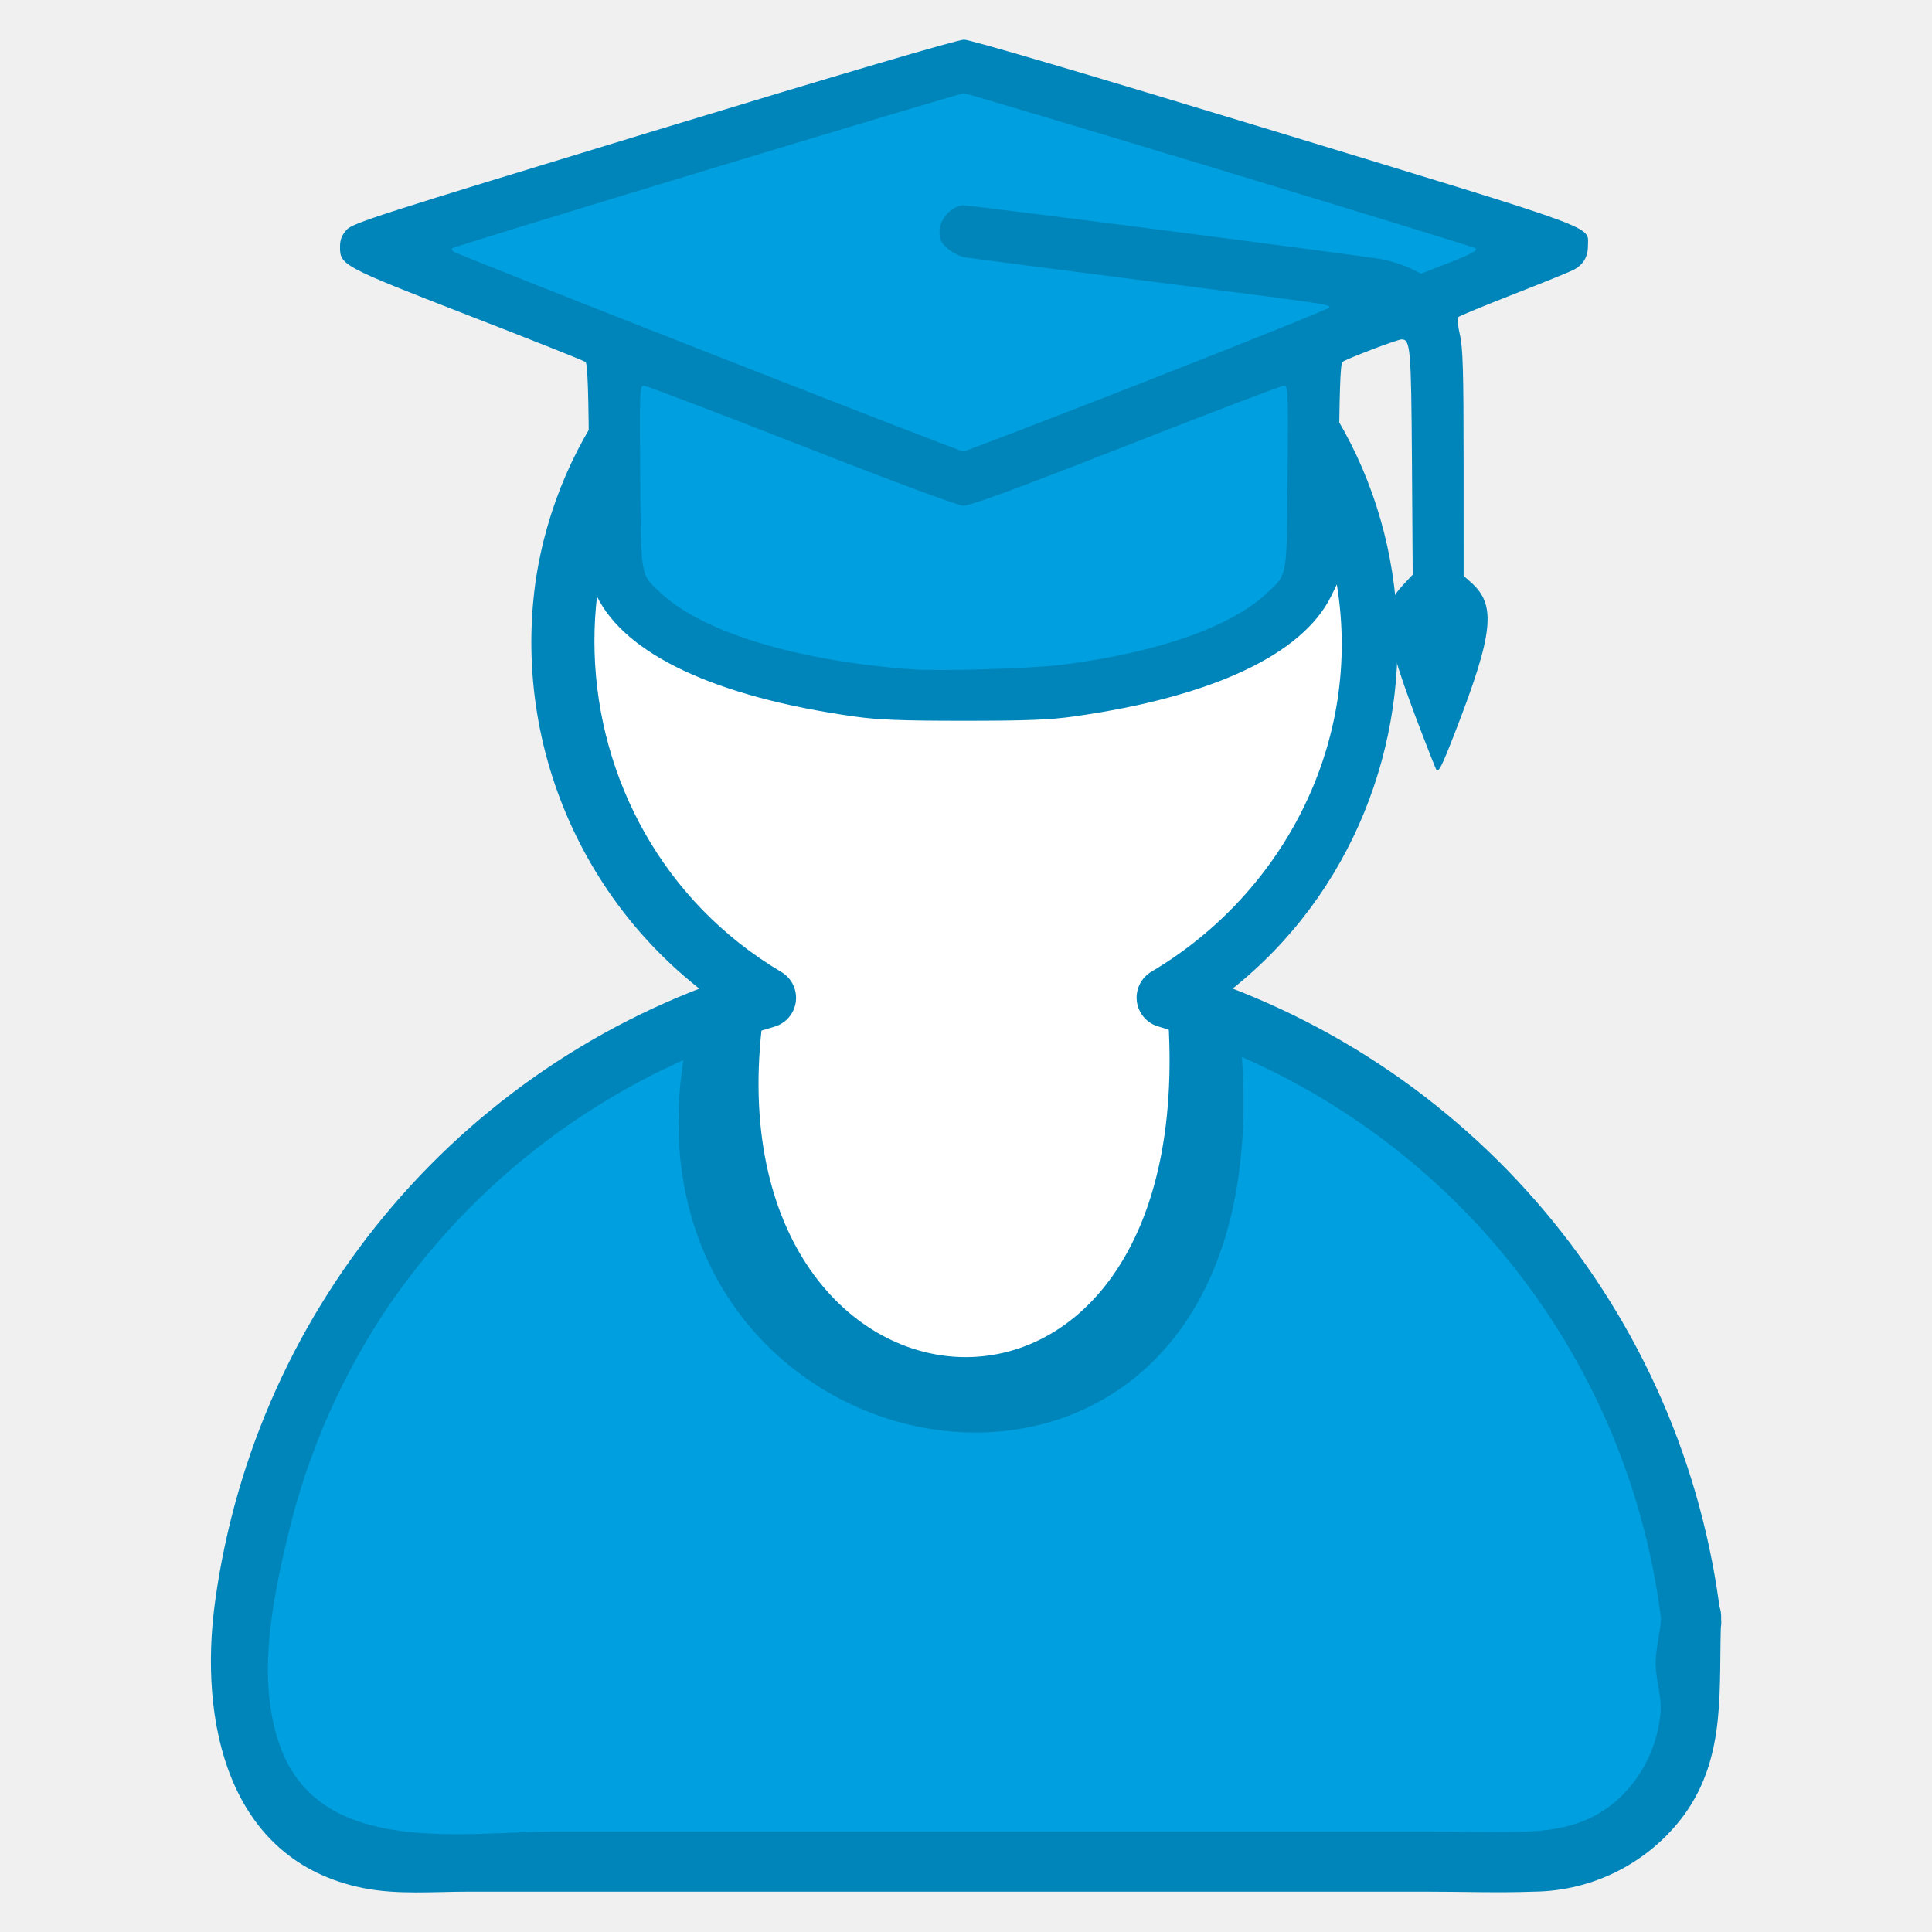
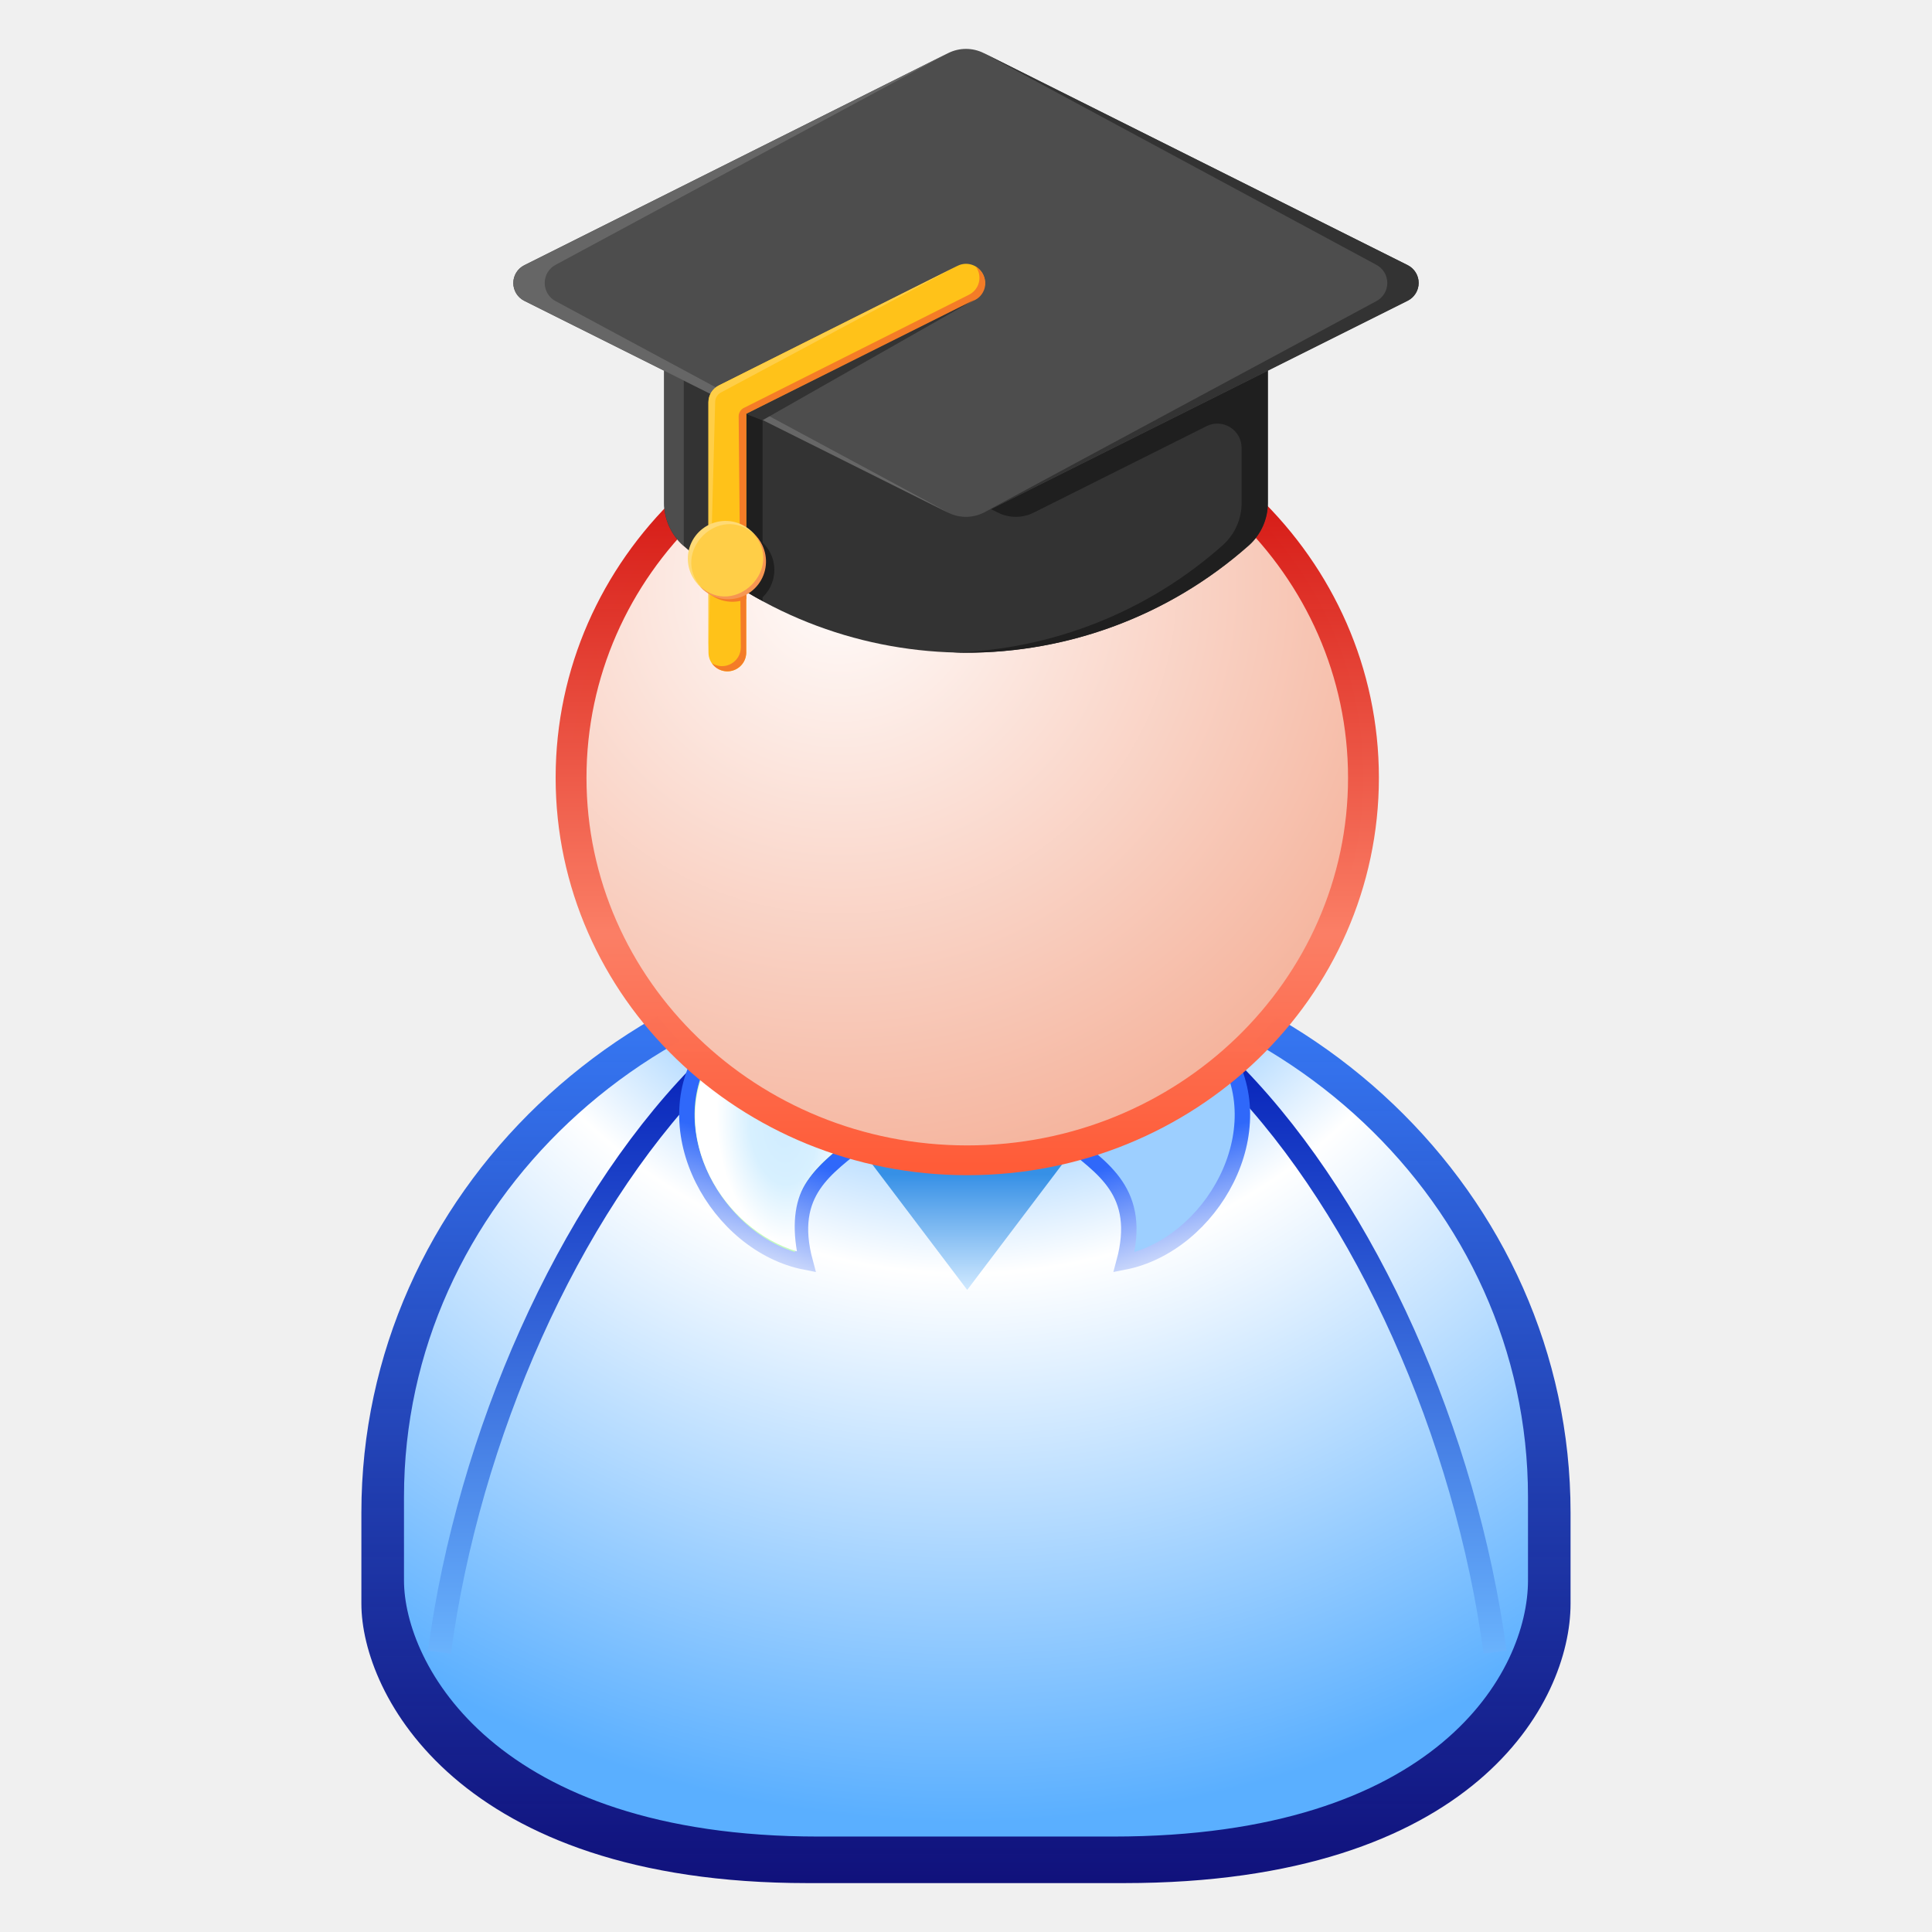
- <svg xmlns="http://www.w3.org/2000/svg" width="128" height="128" viewBox="0 0 33.867 33.867" version="1.1" id="svg1962">
-   <defs id="defs1956" />
+ <svg xmlns="http://www.w3.org/2000/svg" xmlns:xlink="http://www.w3.org/1999/xlink" width="128" height="128" viewBox="0 0 33.867 33.867" version="1.1" id="svg1962">
+   <defs id="defs1956">
+     <linearGradient id="linearGradient44699">
+       <stop offset="0" style="stop-color:#000173;stop-opacity:0.933" id="stop44701" />
+       <stop offset="1" style="stop-color:#3575f0;stop-opacity:1" id="stop44703" />
+     </linearGradient>
+     <linearGradient id="linearGradient44693">
+       <stop offset="0" style="stop-color:#3690e6;stop-opacity:1" id="stop44695" />
+       <stop offset="1" style="stop-color:#d0e9ff;stop-opacity:1" id="stop44697" />
+     </linearGradient>
+     <linearGradient id="linearGradient44681">
+       <stop offset="0" style="stop-color:#ff5c38;stop-opacity:1" id="stop44683" />
+       <stop offset="0.304" style="stop-color:#fb7e65;stop-opacity:0.996" id="stop44685" />
+       <stop offset="1" style="stop-color:#cd0000;stop-opacity:0.98" id="stop44687" />
+     </linearGradient>
+     <linearGradient id="linearGradient44627">
+       <stop offset="0" style="stop-color:#fffcfb;stop-opacity:1" id="stop44629" />
+       <stop offset="1" style="stop-color:#f4ad94;stop-opacity:1" id="stop44633" />
+     </linearGradient>
+     <linearGradient id="linearGradient44615">
+       <stop offset="0" style="stop-color:#2f68fa;stop-opacity:1" id="stop44617" />
+       <stop offset="1" style="stop-color:#c7d5fb;stop-opacity:1" id="stop44619" />
+     </linearGradient>
+     <linearGradient id="linearGradient44605">
+       <stop offset="0" style="stop-color:#d0ecff;stop-opacity:1" id="stop44607" />
+       <stop offset="0.5" style="stop-color:#d7f0ff;stop-opacity:1" id="stop44609" />
+       <stop offset="1" style="stop-color:#ffffff;stop-opacity:1" id="stop44611" />
+     </linearGradient>
+     <linearGradient id="linearGradient44090">
+       <stop offset="0" style="stop-color:#0926bb;stop-opacity:1" id="stop44092" />
+       <stop offset="1" style="stop-color:#6bb5fe;stop-opacity:1" id="stop44094" />
+     </linearGradient>
+     <linearGradient id="linearGradient44080">
+       <stop offset="0" style="stop-color:#2c8300;stop-opacity:1" id="stop44082" />
+       <stop offset="0.25" style="stop-color:#57aeff;stop-opacity:1" id="stop44084" />
+       <stop offset="0.5" style="stop-color:#ffffff;stop-opacity:1" id="stop44086" />
+       <stop offset="1" style="stop-color:#5aafff;stop-opacity:1" id="stop44088" />
+     </linearGradient>
+     <linearGradient id="linearGradient3219">
+       <stop offset="0" style="stop-color:#0e7309;stop-opacity:1" id="stop3221" />
+       <stop offset="1" style="stop-color:#70d13e;stop-opacity:1" id="stop3223" />
+     </linearGradient>
+     <radialGradient gradientTransform="matrix(0,0.7507809,-0.7432268,0,24.31725,228.07)" gradientUnits="userSpaceOnUse" xlink:href="#linearGradient44627" id="radialGradient44048" fy="59.729" fx="53.602" r="17.834" cy="59.729" cx="53.602" />
+     <radialGradient gradientTransform="matrix(0.2594658,-0.01931383,0.0352014,0.4729025,-170.6195,-47.00221)" gradientUnits="userSpaceOnUse" xlink:href="#linearGradient44605" id="radialGradient44061" fy="709.658" fx="479.683" r="5.006" cy="709.658" cx="479.683" />
+     <linearGradient gradientTransform="matrix(-0.3030742,0,0,0.3030742,131.464,64.38599)" gradientUnits="userSpaceOnUse" xlink:href="#linearGradient44090" id="linearGradient44067" y2="745.301" x2="517.022" y1="705.484" x1="517.022" />
+     <linearGradient gradientTransform="matrix(0.3030742,0,0,0.3030742,-166.5932,64.38599)" gradientUnits="userSpaceOnUse" xlink:href="#linearGradient44090" id="linearGradient44070" y2="745.301" x2="517.022" y1="705.484" x1="517.022" />
+     <radialGradient gradientTransform="matrix(0,0.6133565,-0.5934357,0,380.5619,-30.32312)" gradientUnits="userSpaceOnUse" xlink:href="#linearGradient44080" id="radialGradient44073" fy="670.925" fx="491.522" r="36.427" cy="670.925" cx="491.522" />
+     <linearGradient gradientTransform="matrix(0.3030742,0,0,0.3030742,-30.95272,257.4241)" gradientUnits="userSpaceOnUse" xlink:href="#linearGradient44699" id="linearGradient44076" y2="66.311" x2="83.281" y1="123.098" x1="83.281" />
+     <linearGradient gradientUnits="userSpaceOnUse" xlink:href="#linearGradient44615" id="linearGradient44613" y2="964.617" x2="-248.777" y1="958.08" x1="-246.577" gradientTransform="matrix(0.3030742,0,0,0.3030742,54.65772,-10.09726)" />
+     <linearGradient gradientTransform="matrix(-0.3030742,0,0,0.3030742,-89.88875,-10.09726)" gradientUnits="userSpaceOnUse" xlink:href="#linearGradient44615" id="linearGradient44625" y2="964.617" x2="-248.777" y1="958.08" x1="-246.577" />
+     <linearGradient gradientTransform="matrix(0.3030742,0,0,0.3030742,-179.4615,58.96527)" gradientUnits="userSpaceOnUse" xlink:href="#linearGradient3219" id="linearGradient44667" y2="745.301" x2="517.022" y1="705.484" x1="517.022" />
+     <linearGradient gradientUnits="userSpaceOnUse" xlink:href="#linearGradient44681" id="linearGradient44677" y2="47.543" x2="60.127" y1="81.914" x1="60.127" gradientTransform="matrix(0.4534114,0,0,0.4534114,-44.66933,242.998)" />
+     <linearGradient gradientUnits="userSpaceOnUse" xlink:href="#linearGradient44693" id="linearGradient44691" y2="84.91" x2="-35.567" y1="76.563" x1="-35.567" gradientTransform="matrix(0.3571563,0,0,0.2823475,-4.359751,258.6885)" />
+     <style id="style60315">.cls-1{fill:#333;}.cls-2{fill:#4d4d4d;}.cls-3{fill:#1f1f1f;}.cls-4{fill:#666;}.cls-5{fill:#ffc219;}.cls-6{fill:#ffce47;}.cls-7{fill:#f47c27;}.cls-8{fill:#f69652;}.cls-9{fill:#ffda75;}</style>
+   </defs>
  <g id="layer1" transform="translate(0,-263.1333)">
-     <rect y="263.133" x="8.8134769e-08" height="33.867" width="33.867" id="rect1843" style="opacity:0;fill:#4fa6c2;fill-opacity:1;stroke:none;stroke-width:0.562;stroke-linecap:round;stroke-linejoin:bevel;stroke-miterlimit:4;stroke-dasharray:none;stroke-dashoffset:0;stroke-opacity:1" />
-     <path style="fill:#ffffff;stroke-width:0.176" class="cls-5" d="m 29.64,291.499 a 12.786,12.786 0 0 0 -9.191,-10.876 7.106,7.106 0 1 0 -7.021,0 12.708,12.708 0 0 0 -1.596,0.573 12.873,12.873 0 0 0 -5.263,4.258 12.575,12.575 0 0 0 -2.03,4.456 c -0.336,1.447 -0.689,3.533 0.306,4.808 a 2.727,2.727 0 0 0 2.146,1.044 H 26.885 c 1.57,0 2.755,-1.28 2.755,-2.843 -0.025,-0.227 -0.058,-0.45 -0.093,-0.672 a 3.022,3.022 0 0 0 0.093,-0.749 z" id="path1538" />
-     <path id="path1544" d="M 6.375,295.547 H 26.842 c 1.822,-0.015 2.829,-1.252 2.798,-4.048 -1.704,-7.553 -5.451,-9.203 -9.191,-10.876 0.829,8.884 -8.348,7.902 -7.021,0 -5.961,2.194 -8.244,6.142 -8.897,10.868 -0.199,2.022 0.084,3.647 1.844,4.057 z" style="fill:#0085ba;fill-opacity:1;stroke:none;stroke-width:0.176px;stroke-linecap:butt;stroke-linejoin:miter;stroke-opacity:1" />
-     <path style="fill:#009fdf;fill-opacity:1;stroke:none;stroke-width:0.176px;stroke-linecap:butt;stroke-linejoin:miter;stroke-opacity:1" d="M 6.375,295.547 H 26.842 c 1.822,-0.015 2.829,-1.252 2.798,-4.048 -1.704,-7.553 -4.148,-8.377 -7.887,-10.051 0.872,9.971 -11.084,8.06 -9.757,0.158 -5.961,2.194 -6.812,5.158 -7.465,9.884 -0.199,2.022 0.084,3.647 1.844,4.057 z" id="path1586" />
-     <path style="fill:#0085ba;stroke-width:0.176;fill-opacity:1" class="cls-6" d="M 30.167,291.499 A 13.536,13.536 0 0 0 20.59,280.115 l 0.127,0.963 c 4.868,-2.887 5.121,-10.048 0.271,-13.104 -4.583,-2.887 -10.824,0.026 -11.602,5.367 a 7.735,7.735 0 0 0 3.773,7.735 l 0.127,-0.963 a 13.482,13.482 0 0 0 -9.516,11.098 c -0.285,2.074 0.204,4.539 2.596,5.019 0.594,0.12 1.243,0.063 1.844,0.063 H 24.99 c 0.633,0 1.269,0.023 1.902,0 a 3.317,3.317 0 0 0 2.637,-1.354 c 0.749,-1.044 0.591,-2.229 0.642,-3.437 0.028,-0.679 -1.027,-0.677 -1.055,0 -0.011,0.253 -0.086,0.497 -0.093,0.749 -0.011,0.306 0.113,0.603 0.084,0.916 a 2.342,2.342 0 0 1 -0.703,1.47 c -0.455,0.434 -1.002,0.577 -1.612,0.601 -0.582,0.023 -1.169,0 -1.758,0 H 9.775 c -1.645,0 -4.17,0.464 -4.87,-1.507 -0.41,-1.155 -0.134,-2.524 0.141,-3.678 a 12.241,12.241 0 0 1 1.802,-4.08 12.406,12.406 0 0 1 6.719,-4.84 0.527,0.527 0 0 0 0.127,-0.963 c -4.175,-2.477 -4.456,-8.649 -0.271,-11.286 3.924,-2.472 9.257,-0.074 10.012,4.502 0.448,2.727 -0.905,5.388 -3.25,6.78 a 0.527,0.527 0 0 0 0.127,0.963 12.439,12.439 0 0 1 8.804,10.372 c 0.079,0.663 1.136,0.67 1.053,-0.003 z" id="path1548" />
-     <path style="fill:#0085ba;fill-opacity:1;stroke-width:0.043" d="m 25.174,276.617 c -0.012,-0.02 -0.118,-0.286 -0.235,-0.591 -0.701,-1.829 -0.751,-2.206 -0.345,-2.638 l 0.17,-0.182 -0.013,-1.965 c -0.014,-2.016 -0.026,-2.158 -0.182,-2.158 -0.073,0 -0.966,0.34 -1.036,0.395 -0.038,0.03 -0.055,0.525 -0.064,1.948 l -0.013,1.908 -0.121,0.248 c -0.504,1.027 -2.091,1.769 -4.514,2.111 -0.421,0.059 -0.828,0.075 -1.923,0.075 -1.095,0 -1.502,-0.016 -1.923,-0.075 -2.423,-0.341 -4.01,-1.083 -4.514,-2.111 l -0.121,-0.248 -0.013,-1.908 c -0.009,-1.423 -0.026,-1.918 -0.064,-1.948 -0.028,-0.022 -0.955,-0.39 -2.06,-0.819 -2.207,-0.858 -2.243,-0.877 -2.243,-1.199 0,-0.125 0.031,-0.203 0.117,-0.299 0.108,-0.119 0.529,-0.254 5.381,-1.731 3.282,-0.999 5.33,-1.602 5.44,-1.602 0.11,0 2.155,0.603 5.437,1.602 5.792,1.764 5.501,1.658 5.501,2.007 0,0.202 -0.082,0.338 -0.256,0.429 -0.068,0.035 -0.542,0.227 -1.053,0.427 -0.511,0.2 -0.946,0.379 -0.965,0.399 -0.019,0.019 -0.006,0.159 0.029,0.31 0.053,0.224 0.065,0.637 0.065,2.25 l 7.3e-4,1.976 0.133,0.118 c 0.445,0.395 0.39,0.892 -0.289,2.639 -0.233,0.6 -0.285,0.7 -0.326,0.634 z" id="path1584" />
-     <path style="fill:#009fdf;stroke-width:0.043;fill-opacity:1" d="m 18.606,274.787 c 1.681,-0.212 2.965,-0.66 3.603,-1.257 0.363,-0.34 0.347,-0.248 0.362,-2.044 0.012,-1.511 0.009,-1.592 -0.064,-1.592 -0.042,-1e-5 -1.288,0.475 -2.769,1.055 -1.969,0.771 -2.735,1.053 -2.853,1.049 -0.099,-0.004 -1.198,-0.411 -2.841,-1.055 -1.474,-0.577 -2.715,-1.049 -2.757,-1.049 -0.073,2e-5 -0.076,0.081 -0.064,1.592 0.015,1.796 -0.002,1.704 0.362,2.044 0.738,0.69 2.396,1.192 4.415,1.337 0.479,0.035 2.09,-0.015 2.606,-0.08 z" id="path1582" />
-     <path style="fill:#009fdf;fill-opacity:1;stroke-width:0.043" d="m 20.124,269.803 c 1.75,-0.685 3.182,-1.261 3.182,-1.281 0,-0.054 0.026,-0.05 -3.205,-0.464 -1.657,-0.212 -3.086,-0.397 -3.176,-0.411 -0.093,-0.015 -0.227,-0.081 -0.31,-0.154 -0.121,-0.106 -0.146,-0.158 -0.146,-0.299 0,-0.224 0.219,-0.461 0.426,-0.461 0.152,0 6.928,0.873 7.329,0.945 0.141,0.025 0.354,0.092 0.473,0.148 l 0.217,0.103 0.445,-0.173 c 0.426,-0.166 0.547,-0.23 0.507,-0.27 -0.039,-0.038 -8.882,-2.718 -8.97,-2.718 -0.087,0 -8.931,2.679 -8.97,2.718 -0.01,0.01 -6.153e-4,0.036 0.021,0.057 0.048,0.047 8.861,3.502 8.939,3.504 0.03,0.001 1.486,-0.559 3.237,-1.243 z" id="path1574" />
+     <g id="g60450" transform="translate(0.3916163,0.2762966)">
+       <rect style="opacity:0;fill:#4fa6c2;fill-opacity:1;stroke:none;stroke-width:0.562;stroke-linecap:round;stroke-linejoin:bevel;stroke-miterlimit:4;stroke-dasharray:none;stroke-dashoffset:0;stroke-opacity:1" id="rect1843" width="33.867" height="33.867" x="-0.392" y="262.857" />
+       <g id="g60418">
+         <g id="g60388" transform="matrix(0.8923587,0,0,0.8616247,32.23745,41.91926)">
+           <path style="fill:#000000;fill-opacity:0;fill-rule:evenodd;stroke:url(#linearGradient44667);stroke-width:0.455;stroke-linecap:butt;stroke-linejoin:miter;stroke-miterlimit:4;stroke-dasharray:none;stroke-opacity:1" id="path3217" d="m -25.158,272.898 c 2.565,2.746 4.52,7.303 5.093,11.715" />
+           <path style="fill:url(#linearGradient44076);fill-opacity:1;stroke:none;stroke-width:0.455;stroke-linecap:square;stroke-linejoin:miter;stroke-miterlimit:4;stroke-dashoffset:0;stroke-opacity:1" id="path44014" d="m -17.589,275.448 c -6.557,0 -11.877,5.258 -11.877,11.744 v 1.856 c 0,1.834 1.902,5.683 8.761,5.683 h 6.222 c 6.859,0 8.77,-3.661 8.77,-5.683 v -1.856 c 0,-6.487 -5.32,-11.744 -11.877,-11.744 z" />
+           <path style="fill:url(#radialGradient44073);fill-opacity:1;stroke:none;stroke-width:0.455;stroke-linecap:square;stroke-linejoin:miter;stroke-miterlimit:4;stroke-dashoffset:0;stroke-opacity:1" id="path44016" d="m -17.589,276.102 c -6.095,0 -11.04,4.821 -11.04,10.769 v 1.702 c 0,1.682 1.768,5.211 8.144,5.211 h 5.784 c 6.375,0 8.152,-3.357 8.152,-5.211 v -1.702 c 0,-5.948 -4.945,-10.769 -11.04,-10.769 z" />
+           <path style="fill:#000000;fill-opacity:0;fill-rule:evenodd;stroke:url(#linearGradient44070);stroke-width:0.455;stroke-linecap:butt;stroke-linejoin:miter;stroke-miterlimit:4;stroke-dasharray:none;stroke-opacity:1" id="path44018" d="m -12.289,278.318 c 2.565,2.746 4.52,7.303 5.093,11.715" />
+           <path style="fill:#000000;fill-opacity:0;fill-rule:evenodd;stroke:url(#linearGradient44067);stroke-width:0.455;stroke-linecap:butt;stroke-linejoin:miter;stroke-miterlimit:4;stroke-dasharray:none;stroke-opacity:1" id="path44020" d="m -22.84,278.318 c -2.565,2.746 -4.52,7.303 -5.093,11.715" />
+           <path style="fill:#c5ffbd;fill-opacity:1;fill-rule:evenodd;stroke:url(#linearGradient44613);stroke-width:0.303px;stroke-linecap:butt;stroke-linejoin:miter;stroke-opacity:1" id="path44022" d="m -19.617,279.592 c -0.698,0.598 -1.504,1.07 -1.128,2.51 -1.716,-0.348 -3.015,-2.694 -1.928,-4.366 z" />
+           <path style="fill:url(#linearGradient44691);fill-opacity:1;stroke:none;stroke-width:0.272;stroke-linecap:square;stroke-linejoin:miter;stroke-miterlimit:4;stroke-dasharray:none;stroke-dashoffset:0;stroke-opacity:1" id="path44024" d="m -17.565,282.663 -1.932,-2.646 h 3.864 z" />
+           <path style="fill:url(#radialGradient44061);fill-opacity:1;fill-rule:evenodd;stroke:none;stroke-width:0.303px;stroke-linecap:butt;stroke-linejoin:miter;stroke-opacity:1" id="path44028" d="m -22.606,277.949 2.728,1.657 c -0.299,0.247 -0.61,0.499 -0.833,0.843 -0.227,0.35 -0.298,0.831 -0.199,1.43 -0.718,-0.221 -1.362,-0.802 -1.714,-1.534 -0.365,-0.758 -0.409,-1.638 0.019,-2.396 z" />
+           <path style="fill:#9dcfff;fill-opacity:1;fill-rule:evenodd;stroke:url(#linearGradient44625);stroke-width:0.303px;stroke-linecap:butt;stroke-linejoin:miter;stroke-opacity:1" id="path44621" d="m -15.614,279.592 c 0.698,0.598 1.504,1.07 1.128,2.51 1.716,-0.348 3.016,-2.694 1.928,-4.366 z" />
+           <path style="fill:url(#radialGradient44048);fill-opacity:1;stroke:url(#linearGradient44677);stroke-width:0.606;stroke-linecap:square;stroke-linejoin:miter;stroke-miterlimit:4;stroke-dasharray:none;stroke-dashoffset:0;stroke-opacity:1" id="path44030" d="m -9.781,272.243 a 7.783,7.783 0 1 1 -15.566,0 7.783,7.783 0 1 1 15.566,0 z" />
+         </g>
+         <g id="_20_Graduation" data-name="20 Graduation" transform="matrix(0.1653479,0,0,0.1653479,5.959451,258.4225)">
+           <path id="path60321" d="m 32,56 v 24.14 a 6,6 0 0 0 2,4.5 45.26,45.26 0 0 0 60,0 6,6 0 0 0 2,-4.5 V 56 Z" class="cls-1" style="fill:#333333" />
+           <path id="path60323" d="M 34.08,60.76 H 96 V 56 H 32 v 24.14 a 6,6 0 0 0 2.08,4.55 z" class="cls-2" style="fill:#4d4d4d" />
+           <path id="path60325" d="m 32,56 v 7.48 l 35.4,17.69 a 4.22,4.22 0 0 0 3.77,0 L 89.5,72 a 2.57,2.57 0 0 1 3.72,2.3 v 5.83 a 6,6 0 0 1 -2,4.49 A 45.08,45.08 0 0 1 62.61,96 45.12,45.12 0 0 0 94,84.61 6,6 0 0 0 96,80.14 V 56 Z" class="cls-3" style="fill:#1f1f1f" />
+           <path id="path60327" d="M 62.11,32.45 17.17,54.94 a 2.11,2.11 0 0 0 0,3.77 l 44.94,22.46 a 4.22,4.22 0 0 0 3.77,0 L 110.83,58.7 a 2.11,2.11 0 0 0 0,-3.77 L 65.89,32.45 a 4.22,4.22 0 0 0 -3.78,0 z" class="cls-2" style="fill:#4d4d4d" />
+           <path id="path60329" d="m 20.54,58.77 a 2.18,2.18 0 0 1 0,-3.9 c 0,0 42.67,-23 41.58,-22.42 L 17.17,54.94 a 2.11,2.11 0 0 0 0,3.77 L 62.11,81.17 C 63.2,81.72 20.54,58.77 20.54,58.77 Z" class="cls-4" style="fill:#666666" />
+           <path id="path60331" d="m 107.46,58.77 a 2.18,2.18 0 0 0 0,-3.9 c 0,0 -42.67,-23 -41.58,-22.42 l 44.95,22.48 a 2.11,2.11 0 0 1 0,3.77 L 65.89,81.17 c -1.09,0.55 41.57,-22.4 41.57,-22.4 z" class="cls-1" style="fill:#333333" />
+           <path id="path60333" d="m 40.7,89.54 q 0.86,0.52 1.74,1 V 71.37 L 40.7,70.7 Z" class="cls-3" style="fill:#1f1f1f" />
+           <path id="path60335" d="m 39.7,83.24 a 4,4 0 0 0 -3.84,2.94 45,45 0 0 0 6.3,4.2 4,4 0 0 0 -2.46,-7.14 z" class="cls-3" style="fill:#1f1f1f" />
+           <path id="path60337" d="M 36.7,96 V 69.47 a 2,2 0 0 1 1.11,-1.79 L 63.11,55 a 2.001,2.001 0 0 1 1.79,3.58 L 40.7,70.7 V 96 a 2,2 0 0 1 -4,0 z" class="cls-5" style="fill:#ffc219" />
+           <path id="path60339" d="M 63.11,55 37.8,67.68 a 2,2 0 0 0 -1.11,1.79 V 96 l 0.72,-26.57 a 1.15,1.15 0 0 1 0.61,-1 z" class="cls-6" style="fill:#ffce47" />
+           <path id="path60341" d="m 65.06,55.12 a 2,2 0 0 1 -0.73,2.94 l -23.87,12 a 1,1 0 0 0 -0.56,0.91 l 0.23,24.48 a 2,2 0 0 1 -3.06,1.69 2,2 0 0 0 3.63,-1.26 V 70.7 l 24.09,-12 a 2,2 0 0 0 0.27,-3.58 z" class="cls-7" style="fill:#f47c27" />
+           <path id="path60343" d="m 36.7,89.69 a 3.92,3.92 0 0 0 4,0.64 v -7.42 a 3.92,3.92 0 0 0 -4,0.64 z" class="cls-7" style="fill:#f47c27" />
+           <circle id="circle60345" r="4" cy="86.24" cx="38.7" class="cls-6" style="fill:#ffce47" />
+           <path id="path60347" d="m 41.4,83.31 c 3.46,3.74 -1.91,9.08 -5.64,5.64 a 4,4 0 1 0 5.64,-5.64 z" class="cls-8" style="fill:#f69652" />
+           <path id="path60349" d="M 41.62,83.53 A 4,4 0 1 0 36,89.16 C 32.51,85.43 37.88,80 41.62,83.53 Z" class="cls-9" style="fill:#ffda75" />
+           <polygon id="polygon60351" points="42.43,71.37 40.7,70.7 64.89,58.6 " class="cls-1" style="fill:#333333" />
+         </g>
+       </g>
+     </g>
  </g>
</svg>
